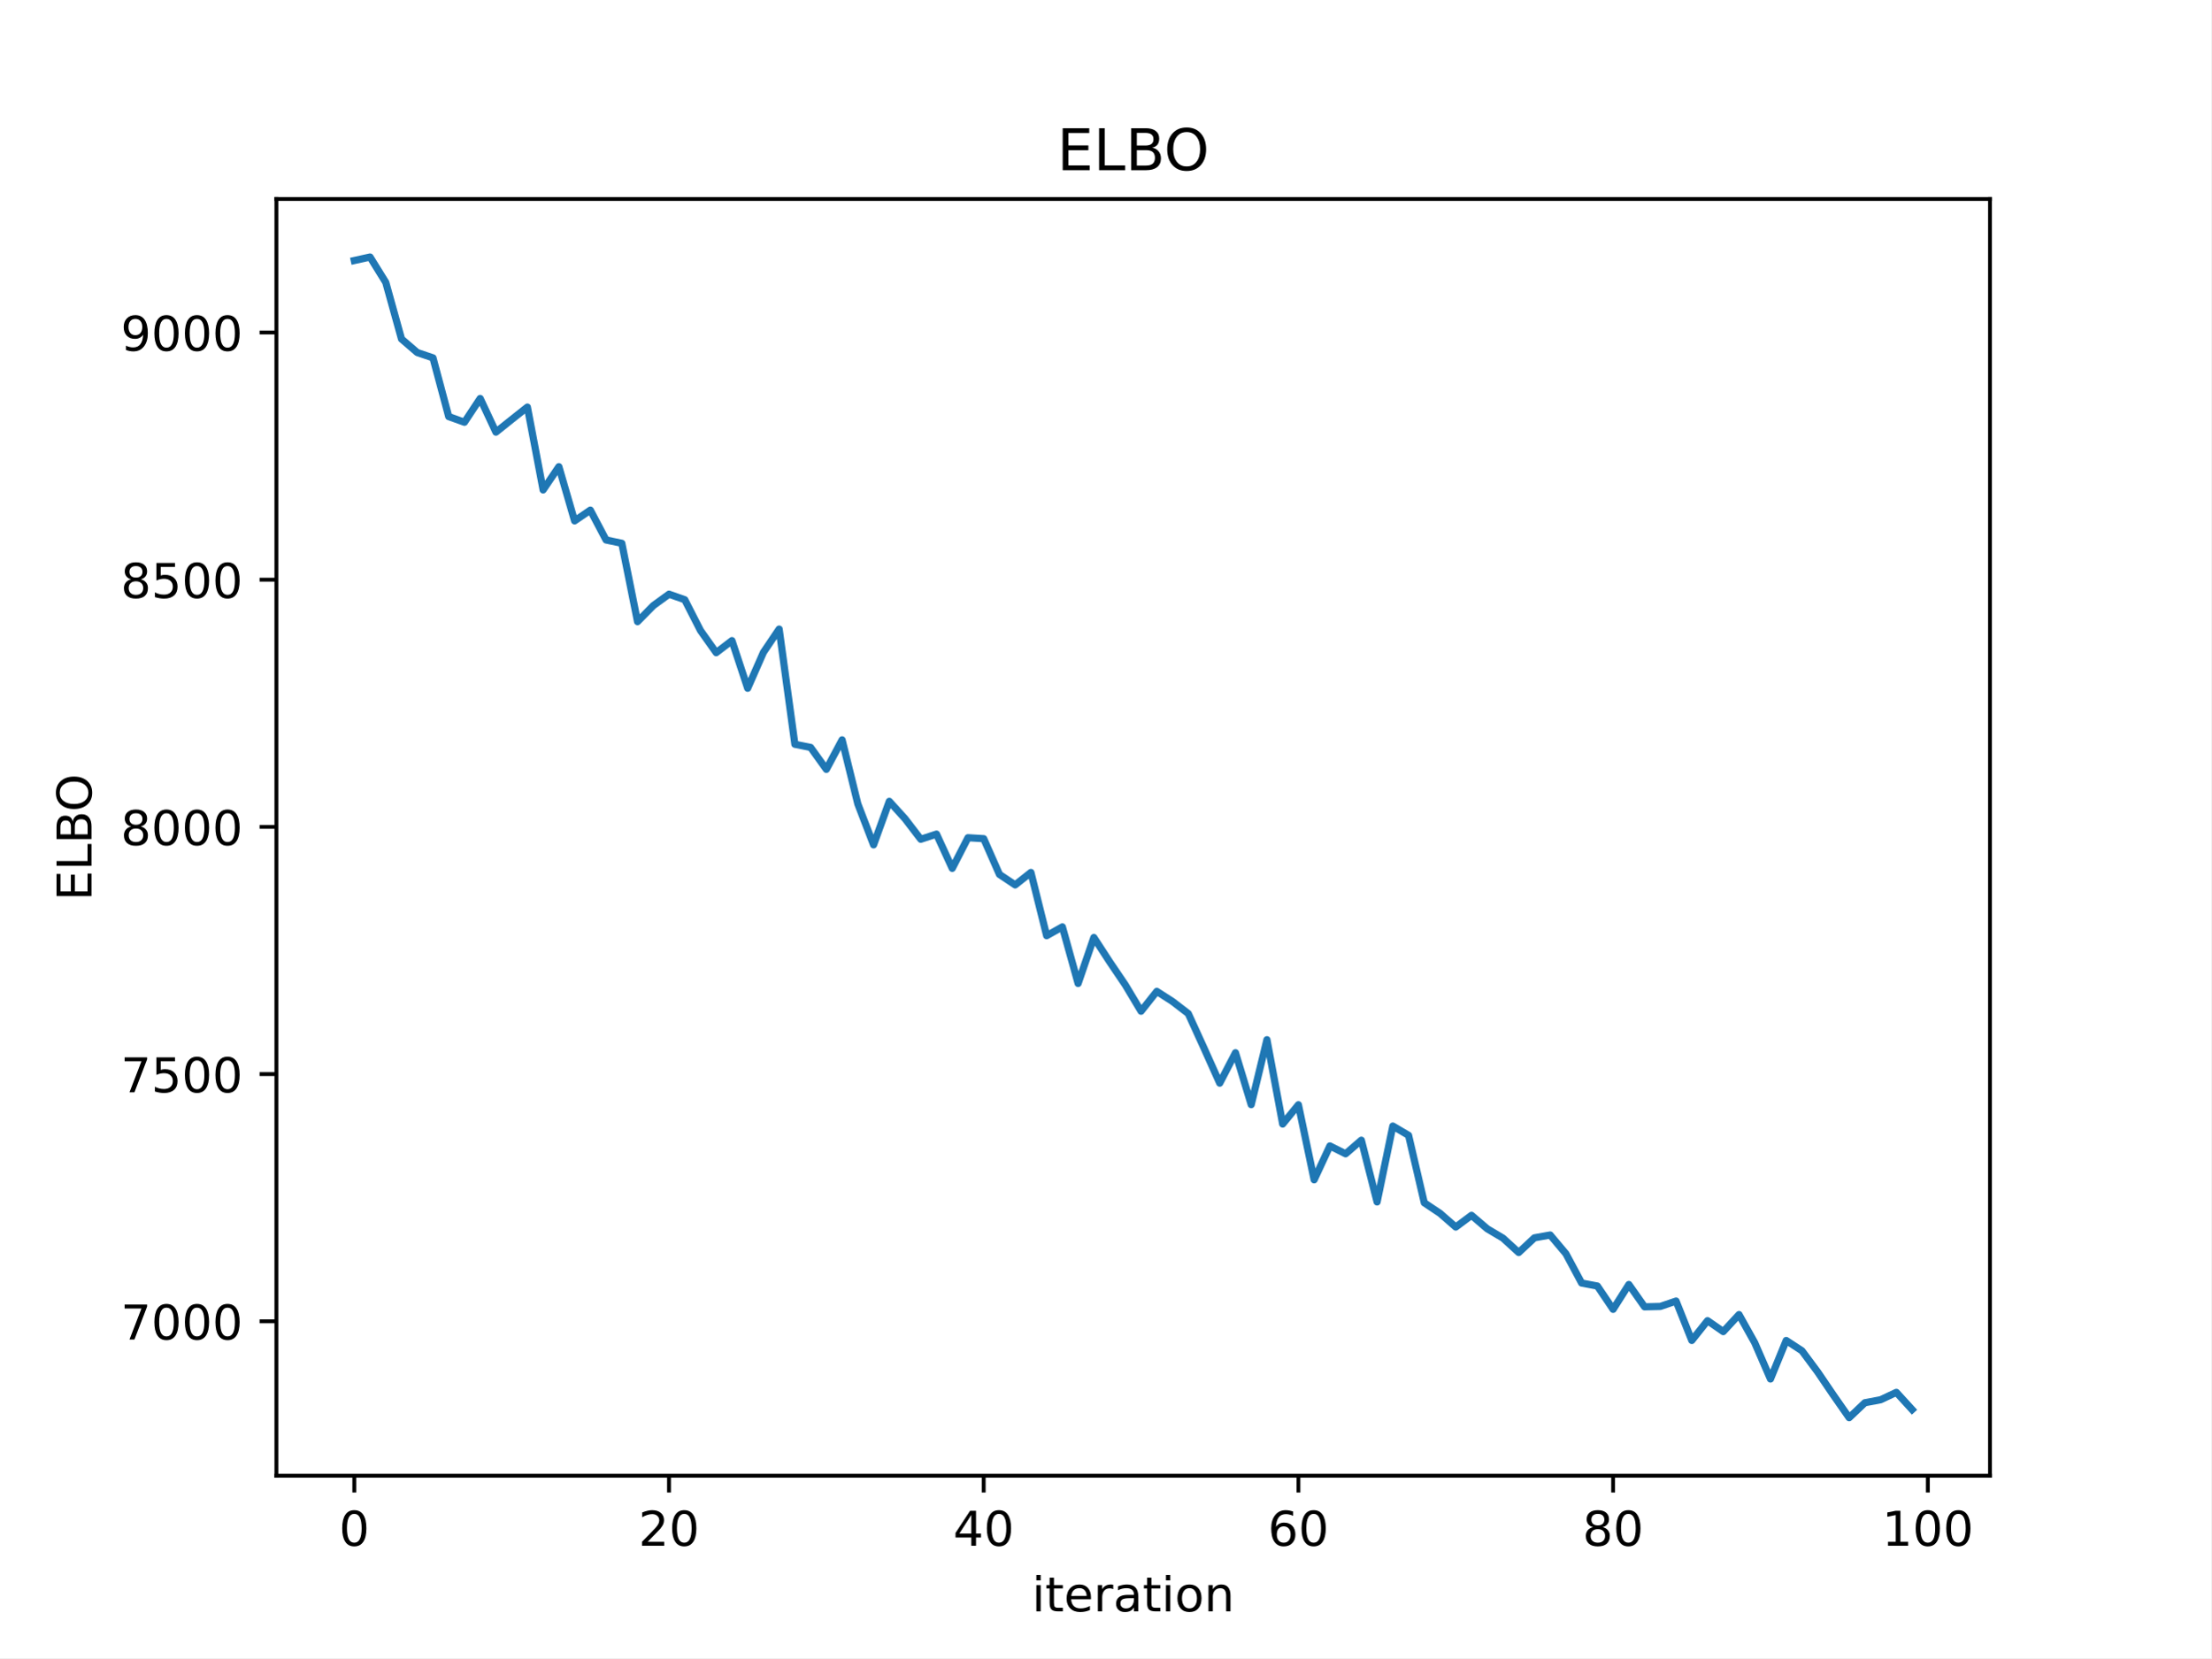
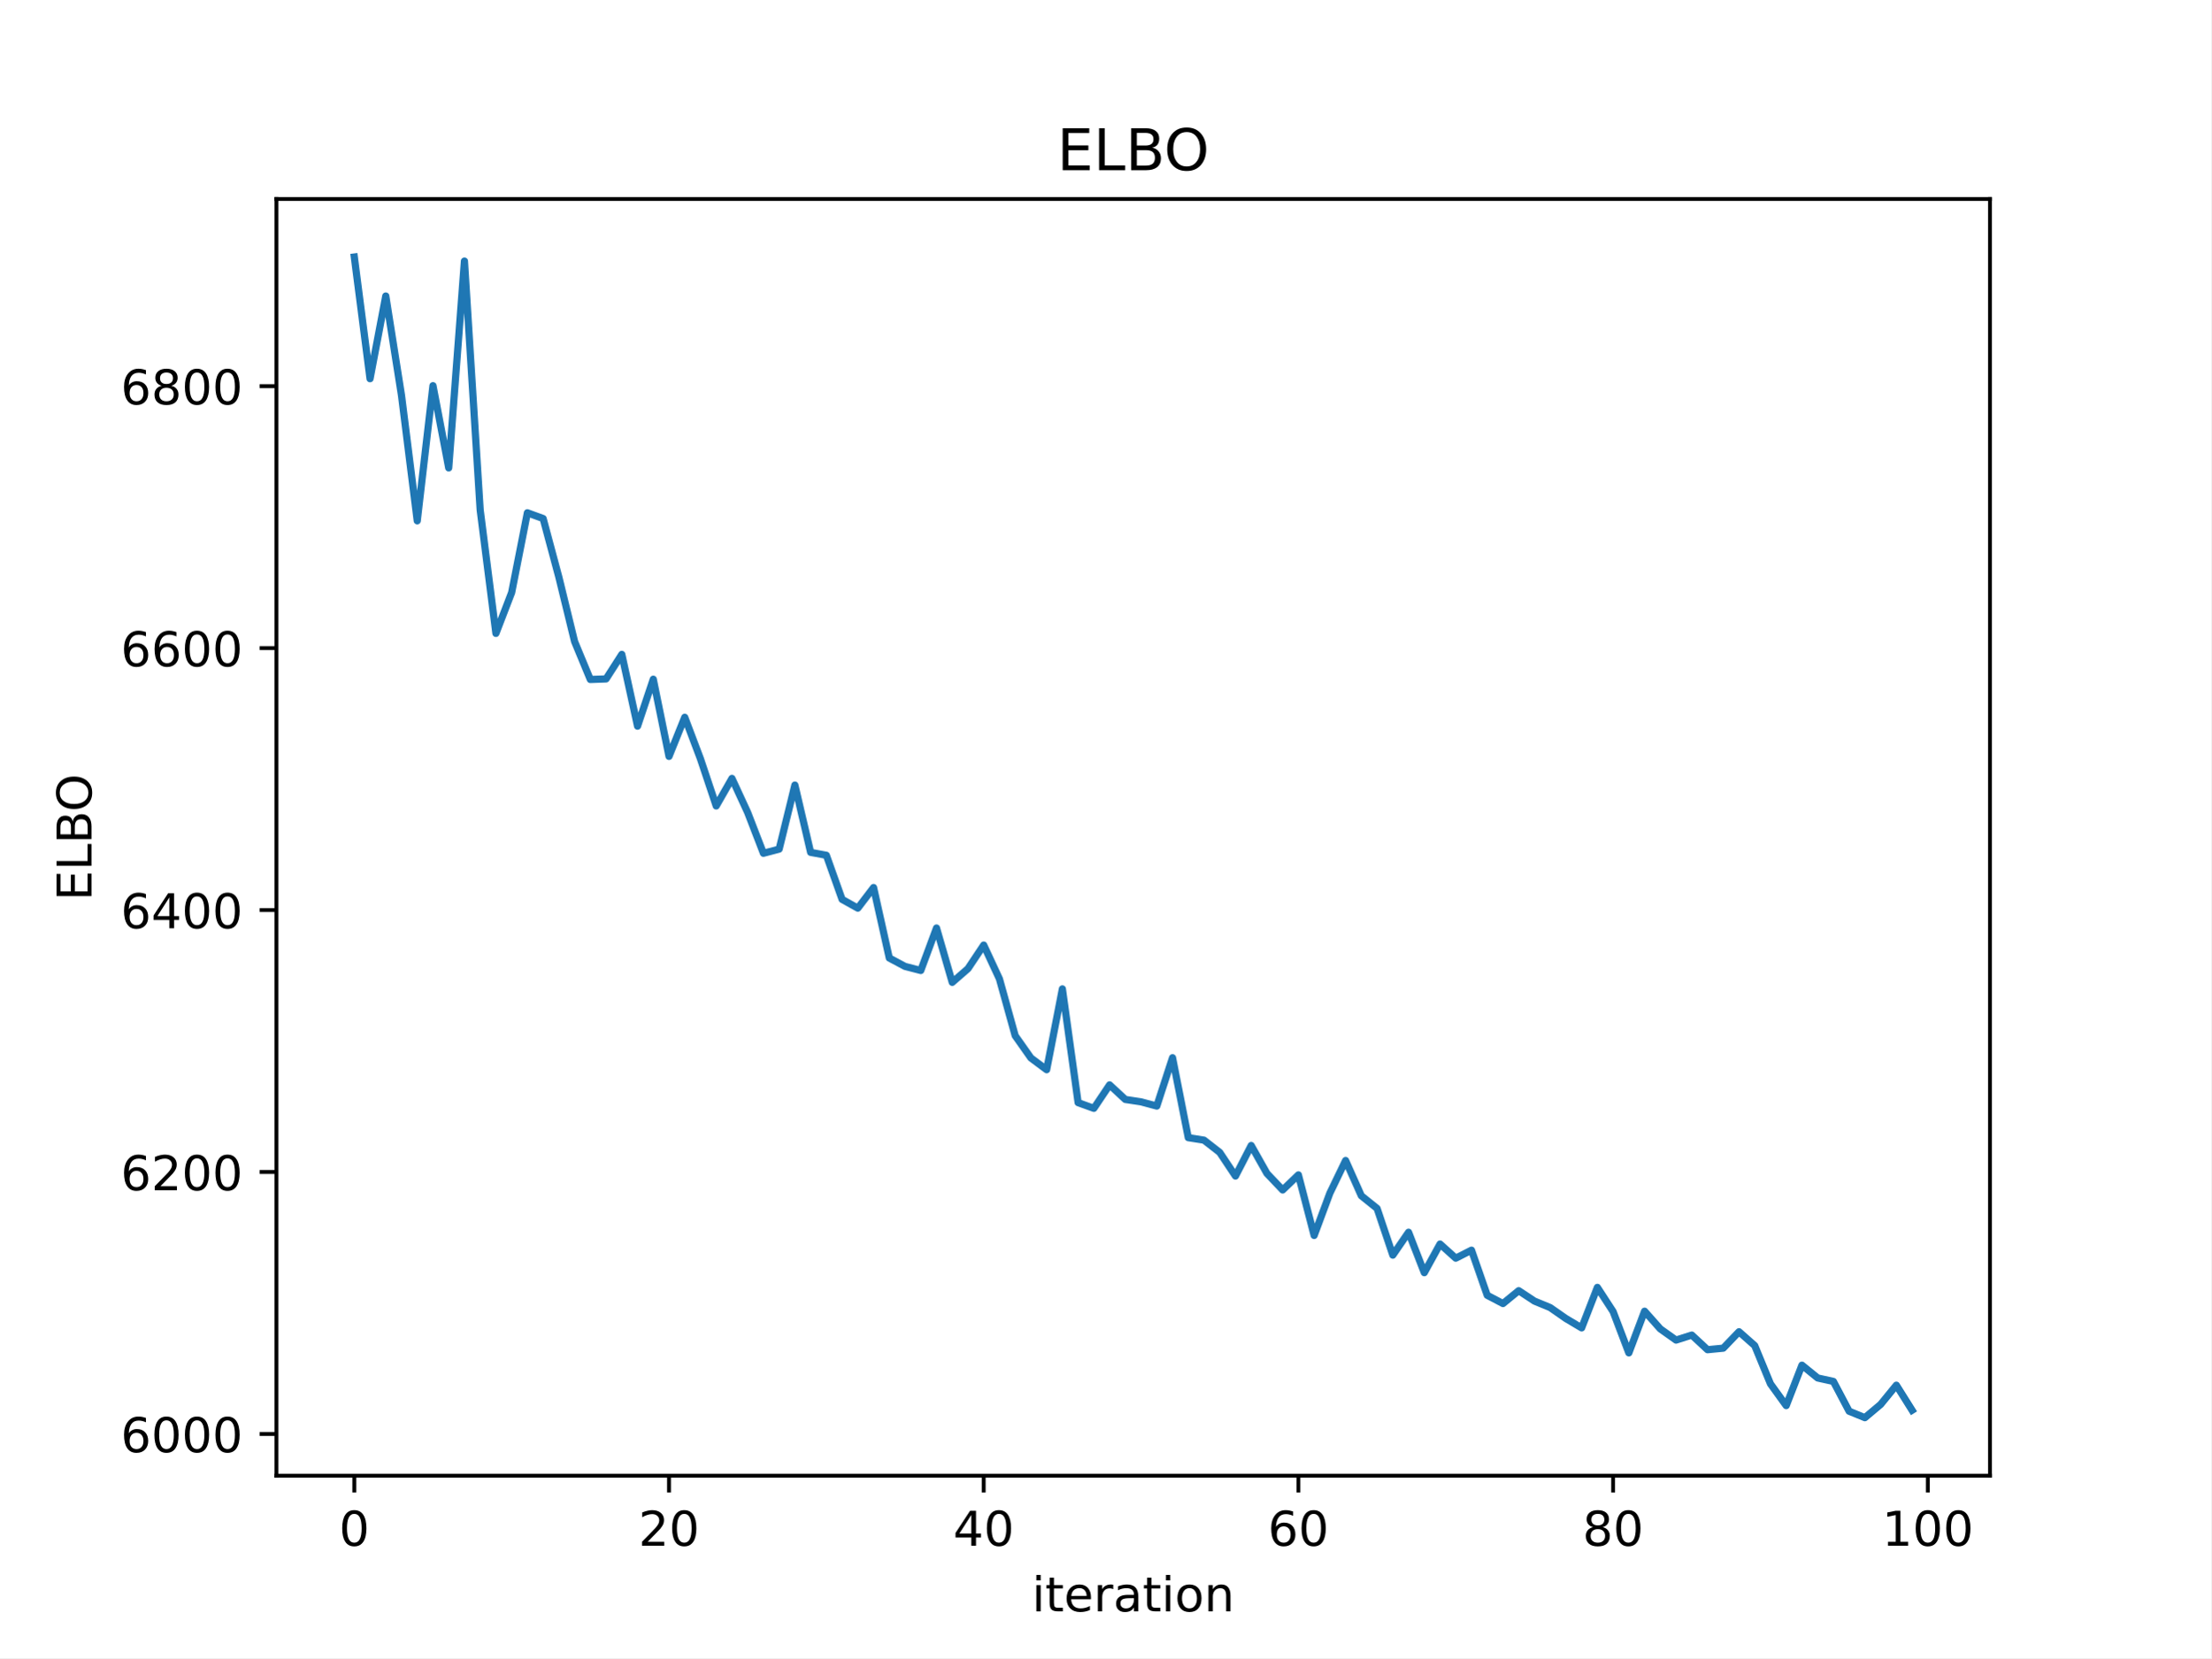
<svg xmlns="http://www.w3.org/2000/svg" xmlns:xlink="http://www.w3.org/1999/xlink" width="460.8pt" height="345.6pt" viewBox="0 0 460.8 345.6" version="1.1">
  <defs>
    <style type="text/css">*{stroke-linejoin: round; stroke-linecap: butt}</style>
  </defs>
  <g id="figure_1">
    <g id="patch_1">
      <path d="M 0 345.6  L 460.8 345.6  L 460.8 0  L 0 0  z " style="fill: #ffffff" />
    </g>
    <g id="axes_1">
      <g id="patch_2">
        <path d="M 57.6 307.584  L 414.72 307.584  L 414.72 41.472  L 57.6 41.472  z " style="fill: #ffffff" />
      </g>
      <g id="matplotlib.axis_1">
        <g id="xtick_1">
          <g id="line2d_1">
            <defs>
-               <path id="mbba889411f" d="M 0 0  L 0 3.5  " style="stroke: #000000; stroke-width: 0.8" />
-             </defs>
-             <g>
-               <use xlink:href="#mbba889411f" x="73.833" y="307.584" style="stroke: #000000; stroke-width: 0.8" />
+               <path id="m30deab4bf5" d="M 0 0  L 0 3.5  " style="stroke: #000000; stroke-width: 0.8" />
+             </defs>
+             <g>
+               <use xlink:href="#m30deab4bf5" x="73.833" y="307.584" style="stroke: #000000; stroke-width: 0.8" />
            </g>
          </g>
          <g id="text_1">
            <g transform="translate(70.65148 322.1824) scale(0.1 -0.1)">
              <defs>
                <path id="DejaVuSans-30" d="M 2034 4250  Q 1547 4250 1301 3770  Q 1056 3291 1056 2328  Q 1056 1369 1301 889  Q 1547 409 2034 409  Q 2525 409 2770 889  Q 3016 1369 3016 2328  Q 3016 3291 2770 3770  Q 2525 4250 2034 4250  z M 2034 4750  Q 2819 4750 3233 4129  Q 3647 3509 3647 2328  Q 3647 1150 3233 529  Q 2819 -91 2034 -91  Q 1250 -91 836 529  Q 422 1150 422 2328  Q 422 3509 836 4129  Q 1250 4750 2034 4750  z " transform="scale(0.015625)" />
              </defs>
              <use xlink:href="#DejaVuSans-30" />
            </g>
          </g>
        </g>
        <g id="xtick_2">
          <g id="line2d_2">
            <g>
-               <use xlink:href="#mbba889411f" x="139.42" y="307.584" style="stroke: #000000; stroke-width: 0.8" />
+               <use xlink:href="#m30deab4bf5" x="139.42" y="307.584" style="stroke: #000000; stroke-width: 0.8" />
            </g>
          </g>
          <g id="text_2">
            <g transform="translate(133.057 322.1824) scale(0.1 -0.1)">
              <defs>
                <path id="DejaVuSans-32" d="M 1228 531  L 3431 531  L 3431 0  L 469 0  L 469 531  Q 828 903 1448 1529  Q 2069 2156 2228 2338  Q 2531 2678 2651 2914  Q 2772 3150 2772 3378  Q 2772 3750 2511 3984  Q 2250 4219 1831 4219  Q 1534 4219 1204 4116  Q 875 4013 500 3803  L 500 4441  Q 881 4594 1212 4672  Q 1544 4750 1819 4750  Q 2544 4750 2975 4387  Q 3406 4025 3406 3419  Q 3406 3131 3298 2873  Q 3191 2616 2906 2266  Q 2828 2175 2409 1742  Q 1991 1309 1228 531  z " transform="scale(0.015625)" />
              </defs>
              <use xlink:href="#DejaVuSans-32" />
              <use xlink:href="#DejaVuSans-30" transform="translate(63.62305 0)" />
            </g>
          </g>
        </g>
        <g id="xtick_3">
          <g id="line2d_3">
            <g>
-               <use xlink:href="#mbba889411f" x="205.006" y="307.584" style="stroke: #000000; stroke-width: 0.8" />
+               <use xlink:href="#m30deab4bf5" x="205.006" y="307.584" style="stroke: #000000; stroke-width: 0.8" />
            </g>
          </g>
          <g id="text_3">
            <g transform="translate(198.6438 322.1824) scale(0.1 -0.1)">
              <defs>
                <path id="DejaVuSans-34" d="M 2419 4116  L 825 1625  L 2419 1625  L 2419 4116  z M 2253 4666  L 3047 4666  L 3047 1625  L 3713 1625  L 3713 1100  L 3047 1100  L 3047 0  L 2419 0  L 2419 1100  L 313 1100  L 313 1709  L 2253 4666  z " transform="scale(0.015625)" />
              </defs>
              <use xlink:href="#DejaVuSans-34" />
              <use xlink:href="#DejaVuSans-30" transform="translate(63.62305 0)" />
            </g>
          </g>
        </g>
        <g id="xtick_4">
          <g id="line2d_4">
            <g>
-               <use xlink:href="#mbba889411f" x="270.593" y="307.584" style="stroke: #000000; stroke-width: 0.8" />
+               <use xlink:href="#m30deab4bf5" x="270.593" y="307.584" style="stroke: #000000; stroke-width: 0.8" />
            </g>
          </g>
          <g id="text_4">
            <g transform="translate(264.2306 322.1824) scale(0.1 -0.1)">
              <defs>
                <path id="DejaVuSans-36" d="M 2113 2584  Q 1688 2584 1439 2293  Q 1191 2003 1191 1497  Q 1191 994 1439 701  Q 1688 409 2113 409  Q 2538 409 2786 701  Q 3034 994 3034 1497  Q 3034 2003 2786 2293  Q 2538 2584 2113 2584  z M 3366 4563  L 3366 3988  Q 3128 4100 2886 4159  Q 2644 4219 2406 4219  Q 1781 4219 1451 3797  Q 1122 3375 1075 2522  Q 1259 2794 1537 2939  Q 1816 3084 2150 3084  Q 2853 3084 3261 2657  Q 3669 2231 3669 1497  Q 3669 778 3244 343  Q 2819 -91 2113 -91  Q 1303 -91 875 529  Q 447 1150 447 2328  Q 447 3434 972 4092  Q 1497 4750 2381 4750  Q 2619 4750 2861 4703  Q 3103 4656 3366 4563  z " transform="scale(0.015625)" />
              </defs>
              <use xlink:href="#DejaVuSans-36" />
              <use xlink:href="#DejaVuSans-30" transform="translate(63.62305 0)" />
            </g>
          </g>
        </g>
        <g id="xtick_5">
          <g id="line2d_5">
            <g>
-               <use xlink:href="#mbba889411f" x="336.18" y="307.584" style="stroke: #000000; stroke-width: 0.8" />
+               <use xlink:href="#m30deab4bf5" x="336.18" y="307.584" style="stroke: #000000; stroke-width: 0.8" />
            </g>
          </g>
          <g id="text_5">
            <g transform="translate(329.8173 322.1824) scale(0.1 -0.1)">
              <defs>
                <path id="DejaVuSans-38" d="M 2034 2216  Q 1584 2216 1326 1975  Q 1069 1734 1069 1313  Q 1069 891 1326 650  Q 1584 409 2034 409  Q 2484 409 2743 651  Q 3003 894 3003 1313  Q 3003 1734 2745 1975  Q 2488 2216 2034 2216  z M 1403 2484  Q 997 2584 770 2862  Q 544 3141 544 3541  Q 544 4100 942 4425  Q 1341 4750 2034 4750  Q 2731 4750 3128 4425  Q 3525 4100 3525 3541  Q 3525 3141 3298 2862  Q 3072 2584 2669 2484  Q 3125 2378 3379 2068  Q 3634 1759 3634 1313  Q 3634 634 3220 271  Q 2806 -91 2034 -91  Q 1263 -91 848 271  Q 434 634 434 1313  Q 434 1759 690 2068  Q 947 2378 1403 2484  z M 1172 3481  Q 1172 3119 1398 2916  Q 1625 2713 2034 2713  Q 2441 2713 2670 2916  Q 2900 3119 2900 3481  Q 2900 3844 2670 4047  Q 2441 4250 2034 4250  Q 1625 4250 1398 4047  Q 1172 3844 1172 3481  z " transform="scale(0.015625)" />
              </defs>
              <use xlink:href="#DejaVuSans-38" />
              <use xlink:href="#DejaVuSans-30" transform="translate(63.62305 0)" />
            </g>
          </g>
        </g>
        <g id="xtick_6">
          <g id="line2d_6">
            <g>
-               <use xlink:href="#mbba889411f" x="401.767" y="307.584" style="stroke: #000000; stroke-width: 0.8" />
+               <use xlink:href="#m30deab4bf5" x="401.767" y="307.584" style="stroke: #000000; stroke-width: 0.8" />
            </g>
          </g>
          <g id="text_6">
            <g transform="translate(392.2229 322.1824) scale(0.1 -0.1)">
              <defs>
                <path id="DejaVuSans-31" d="M 794 531  L 1825 531  L 1825 4091  L 703 3866  L 703 4441  L 1819 4666  L 2450 4666  L 2450 531  L 3481 531  L 3481 0  L 794 0  L 794 531  z " transform="scale(0.015625)" />
              </defs>
              <use xlink:href="#DejaVuSans-31" />
              <use xlink:href="#DejaVuSans-30" transform="translate(63.62305 0)" />
              <use xlink:href="#DejaVuSans-30" transform="translate(127.2461 0)" />
            </g>
          </g>
        </g>
        <g id="text_7">
          <g transform="translate(215.0373 335.8606) scale(0.1 -0.1)">
            <defs>
              <path id="DejaVuSans-69" d="M 603 3500  L 1178 3500  L 1178 0  L 603 0  L 603 3500  z M 603 4863  L 1178 4863  L 1178 4134  L 603 4134  L 603 4863  z " transform="scale(0.015625)" />
              <path id="DejaVuSans-74" d="M 1172 4494  L 1172 3500  L 2356 3500  L 2356 3053  L 1172 3053  L 1172 1153  Q 1172 725 1289 603  Q 1406 481 1766 481  L 2356 481  L 2356 0  L 1766 0  Q 1100 0 847 248  Q 594 497 594 1153  L 594 3053  L 172 3053  L 172 3500  L 594 3500  L 594 4494  L 1172 4494  z " transform="scale(0.015625)" />
              <path id="DejaVuSans-65" d="M 3597 1894  L 3597 1613  L 953 1613  Q 991 1019 1311 708  Q 1631 397 2203 397  Q 2534 397 2845 478  Q 3156 559 3463 722  L 3463 178  Q 3153 47 2828 -22  Q 2503 -91 2169 -91  Q 1331 -91 842 396  Q 353 884 353 1716  Q 353 2575 817 3079  Q 1281 3584 2069 3584  Q 2775 3584 3186 3129  Q 3597 2675 3597 1894  z M 3022 2063  Q 3016 2534 2758 2815  Q 2500 3097 2075 3097  Q 1594 3097 1305 2825  Q 1016 2553 972 2059  L 3022 2063  z " transform="scale(0.015625)" />
              <path id="DejaVuSans-72" d="M 2631 2963  Q 2534 3019 2420 3045  Q 2306 3072 2169 3072  Q 1681 3072 1420 2755  Q 1159 2438 1159 1844  L 1159 0  L 581 0  L 581 3500  L 1159 3500  L 1159 2956  Q 1341 3275 1631 3429  Q 1922 3584 2338 3584  Q 2397 3584 2469 3576  Q 2541 3569 2628 3553  L 2631 2963  z " transform="scale(0.015625)" />
              <path id="DejaVuSans-61" d="M 2194 1759  Q 1497 1759 1228 1600  Q 959 1441 959 1056  Q 959 750 1161 570  Q 1363 391 1709 391  Q 2188 391 2477 730  Q 2766 1069 2766 1631  L 2766 1759  L 2194 1759  z M 3341 1997  L 3341 0  L 2766 0  L 2766 531  Q 2569 213 2275 61  Q 1981 -91 1556 -91  Q 1019 -91 701 211  Q 384 513 384 1019  Q 384 1609 779 1909  Q 1175 2209 1959 2209  L 2766 2209  L 2766 2266  Q 2766 2663 2505 2880  Q 2244 3097 1772 3097  Q 1472 3097 1187 3025  Q 903 2953 641 2809  L 641 3341  Q 956 3463 1253 3523  Q 1550 3584 1831 3584  Q 2591 3584 2966 3190  Q 3341 2797 3341 1997  z " transform="scale(0.015625)" />
              <path id="DejaVuSans-6f" d="M 1959 3097  Q 1497 3097 1228 2736  Q 959 2375 959 1747  Q 959 1119 1226 758  Q 1494 397 1959 397  Q 2419 397 2687 759  Q 2956 1122 2956 1747  Q 2956 2369 2687 2733  Q 2419 3097 1959 3097  z M 1959 3584  Q 2709 3584 3137 3096  Q 3566 2609 3566 1747  Q 3566 888 3137 398  Q 2709 -91 1959 -91  Q 1206 -91 779 398  Q 353 888 353 1747  Q 353 2609 779 3096  Q 1206 3584 1959 3584  z " transform="scale(0.015625)" />
              <path id="DejaVuSans-6e" d="M 3513 2113  L 3513 0  L 2938 0  L 2938 2094  Q 2938 2591 2744 2837  Q 2550 3084 2163 3084  Q 1697 3084 1428 2787  Q 1159 2491 1159 1978  L 1159 0  L 581 0  L 581 3500  L 1159 3500  L 1159 2956  Q 1366 3272 1645 3428  Q 1925 3584 2291 3584  Q 2894 3584 3203 3211  Q 3513 2838 3513 2113  z " transform="scale(0.015625)" />
            </defs>
            <use xlink:href="#DejaVuSans-69" />
            <use xlink:href="#DejaVuSans-74" transform="translate(27.7832 0)" />
            <use xlink:href="#DejaVuSans-65" transform="translate(66.99219 0)" />
            <use xlink:href="#DejaVuSans-72" transform="translate(128.5156 0)" />
            <use xlink:href="#DejaVuSans-61" transform="translate(169.6289 0)" />
            <use xlink:href="#DejaVuSans-74" transform="translate(230.9082 0)" />
            <use xlink:href="#DejaVuSans-69" transform="translate(270.1172 0)" />
            <use xlink:href="#DejaVuSans-6f" transform="translate(297.9004 0)" />
            <use xlink:href="#DejaVuSans-6e" transform="translate(359.082 0)" />
          </g>
        </g>
      </g>
      <g id="matplotlib.axis_2">
        <g id="ytick_1">
          <g id="line2d_7">
            <defs>
-               <path id="mf096d07376" d="M 0 0  L -3.5 0  " style="stroke: #000000; stroke-width: 0.8" />
-             </defs>
-             <g>
-               <use xlink:href="#mf096d07376" x="57.6" y="275.398" style="stroke: #000000; stroke-width: 0.8" />
+               <path id="ma5db8af732" d="M 0 0  L -3.5 0  " style="stroke: #000000; stroke-width: 0.8" />
+             </defs>
+             <g>
+               <use xlink:href="#ma5db8af732" x="57.6" y="298.884" style="stroke: #000000; stroke-width: 0.8" />
            </g>
          </g>
          <g id="text_8">
-             <g transform="translate(25.15 279.197) scale(0.1 -0.1)">
-               <defs>
-                 <path id="DejaVuSans-37" d="M 525 4666  L 3525 4666  L 3525 4397  L 1831 0  L 1172 0  L 2766 4134  L 525 4134  L 525 4666  z " transform="scale(0.015625)" />
-               </defs>
-               <use xlink:href="#DejaVuSans-37" />
+             <g transform="translate(25.15 302.6835) scale(0.1 -0.1)">
+               <use xlink:href="#DejaVuSans-36" />
              <use xlink:href="#DejaVuSans-30" transform="translate(63.62305 0)" />
              <use xlink:href="#DejaVuSans-30" transform="translate(127.2461 0)" />
              <use xlink:href="#DejaVuSans-30" transform="translate(190.8691 0)" />
            </g>
          </g>
        </g>
        <g id="ytick_2">
          <g id="line2d_8">
            <g>
-               <use xlink:href="#mf096d07376" x="57.6" y="223.873" style="stroke: #000000; stroke-width: 0.8" />
+               <use xlink:href="#ma5db8af732" x="57.6" y="244.282" style="stroke: #000000; stroke-width: 0.8" />
            </g>
          </g>
          <g id="text_9">
-             <g transform="translate(25.15 227.6724) scale(0.1 -0.1)">
-               <defs>
-                 <path id="DejaVuSans-35" d="M 691 4666  L 3169 4666  L 3169 4134  L 1269 4134  L 1269 2991  Q 1406 3038 1543 3061  Q 1681 3084 1819 3084  Q 2600 3084 3056 2656  Q 3513 2228 3513 1497  Q 3513 744 3044 326  Q 2575 -91 1722 -91  Q 1428 -91 1123 -41  Q 819 9 494 109  L 494 744  Q 775 591 1075 516  Q 1375 441 1709 441  Q 2250 441 2565 725  Q 2881 1009 2881 1497  Q 2881 1984 2565 2268  Q 2250 2553 1709 2553  Q 1456 2553 1204 2497  Q 953 2441 691 2322  L 691 4666  z " transform="scale(0.015625)" />
-               </defs>
-               <use xlink:href="#DejaVuSans-37" />
-               <use xlink:href="#DejaVuSans-35" transform="translate(63.62305 0)" />
+             <g transform="translate(25.15 248.0811) scale(0.1 -0.1)">
+               <use xlink:href="#DejaVuSans-36" />
+               <use xlink:href="#DejaVuSans-32" transform="translate(63.62305 0)" />
              <use xlink:href="#DejaVuSans-30" transform="translate(127.2461 0)" />
              <use xlink:href="#DejaVuSans-30" transform="translate(190.8691 0)" />
            </g>
          </g>
        </g>
        <g id="ytick_3">
          <g id="line2d_9">
            <g>
-               <use xlink:href="#mf096d07376" x="57.6" y="172.349" style="stroke: #000000; stroke-width: 0.8" />
+               <use xlink:href="#ma5db8af732" x="57.6" y="189.68" style="stroke: #000000; stroke-width: 0.8" />
            </g>
          </g>
          <g id="text_10">
-             <g transform="translate(25.15 176.1479) scale(0.1 -0.1)">
-               <use xlink:href="#DejaVuSans-38" />
-               <use xlink:href="#DejaVuSans-30" transform="translate(63.62305 0)" />
+             <g transform="translate(25.15 193.4788) scale(0.1 -0.1)">
+               <use xlink:href="#DejaVuSans-36" />
+               <use xlink:href="#DejaVuSans-34" transform="translate(63.62305 0)" />
              <use xlink:href="#DejaVuSans-30" transform="translate(127.2461 0)" />
              <use xlink:href="#DejaVuSans-30" transform="translate(190.8691 0)" />
            </g>
          </g>
        </g>
        <g id="ytick_4">
          <g id="line2d_10">
            <g>
-               <use xlink:href="#mf096d07376" x="57.6" y="120.824" style="stroke: #000000; stroke-width: 0.8" />
+               <use xlink:href="#ma5db8af732" x="57.6" y="135.077" style="stroke: #000000; stroke-width: 0.8" />
            </g>
          </g>
          <g id="text_11">
-             <g transform="translate(25.15 124.6234) scale(0.1 -0.1)">
-               <use xlink:href="#DejaVuSans-38" />
-               <use xlink:href="#DejaVuSans-35" transform="translate(63.62305 0)" />
+             <g transform="translate(25.15 138.8764) scale(0.1 -0.1)">
+               <use xlink:href="#DejaVuSans-36" />
+               <use xlink:href="#DejaVuSans-36" transform="translate(63.62305 0)" />
              <use xlink:href="#DejaVuSans-30" transform="translate(127.2461 0)" />
              <use xlink:href="#DejaVuSans-30" transform="translate(190.8691 0)" />
            </g>
          </g>
        </g>
        <g id="ytick_5">
          <g id="line2d_11">
            <g>
-               <use xlink:href="#mf096d07376" x="57.6" y="69.3" style="stroke: #000000; stroke-width: 0.8" />
+               <use xlink:href="#ma5db8af732" x="57.6" y="80.475" style="stroke: #000000; stroke-width: 0.8" />
            </g>
          </g>
          <g id="text_12">
-             <g transform="translate(25.15 73.09881) scale(0.1 -0.1)">
-               <defs>
-                 <path id="DejaVuSans-39" d="M 703 97  L 703 672  Q 941 559 1184 500  Q 1428 441 1663 441  Q 2288 441 2617 861  Q 2947 1281 2994 2138  Q 2813 1869 2534 1725  Q 2256 1581 1919 1581  Q 1219 1581 811 2004  Q 403 2428 403 3163  Q 403 3881 828 4315  Q 1253 4750 1959 4750  Q 2769 4750 3195 4129  Q 3622 3509 3622 2328  Q 3622 1225 3098 567  Q 2575 -91 1691 -91  Q 1453 -91 1209 -44  Q 966 3 703 97  z M 1959 2075  Q 2384 2075 2632 2365  Q 2881 2656 2881 3163  Q 2881 3666 2632 3958  Q 2384 4250 1959 4250  Q 1534 4250 1286 3958  Q 1038 3666 1038 3163  Q 1038 2656 1286 2365  Q 1534 2075 1959 2075  z " transform="scale(0.015625)" />
-               </defs>
-               <use xlink:href="#DejaVuSans-39" />
-               <use xlink:href="#DejaVuSans-30" transform="translate(63.62305 0)" />
+             <g transform="translate(25.15 84.27407) scale(0.1 -0.1)">
+               <use xlink:href="#DejaVuSans-36" />
+               <use xlink:href="#DejaVuSans-38" transform="translate(63.62305 0)" />
              <use xlink:href="#DejaVuSans-30" transform="translate(127.2461 0)" />
              <use xlink:href="#DejaVuSans-30" transform="translate(190.8691 0)" />
            </g>
          </g>
        </g>
        <g id="text_13">
          <g transform="translate(19.07031 187.7522) rotate(-90) scale(0.1 -0.1)">
            <defs>
              <path id="DejaVuSans-45" d="M 628 4666  L 3578 4666  L 3578 4134  L 1259 4134  L 1259 2753  L 3481 2753  L 3481 2222  L 1259 2222  L 1259 531  L 3634 531  L 3634 0  L 628 0  L 628 4666  z " transform="scale(0.015625)" />
              <path id="DejaVuSans-4c" d="M 628 4666  L 1259 4666  L 1259 531  L 3531 531  L 3531 0  L 628 0  L 628 4666  z " transform="scale(0.015625)" />
              <path id="DejaVuSans-42" d="M 1259 2228  L 1259 519  L 2272 519  Q 2781 519 3026 730  Q 3272 941 3272 1375  Q 3272 1813 3026 2020  Q 2781 2228 2272 2228  L 1259 2228  z M 1259 4147  L 1259 2741  L 2194 2741  Q 2656 2741 2882 2914  Q 3109 3088 3109 3444  Q 3109 3797 2882 3972  Q 2656 4147 2194 4147  L 1259 4147  z M 628 4666  L 2241 4666  Q 2963 4666 3353 4366  Q 3744 4066 3744 3513  Q 3744 3084 3544 2831  Q 3344 2578 2956 2516  Q 3422 2416 3680 2098  Q 3938 1781 3938 1306  Q 3938 681 3513 340  Q 3088 0 2303 0  L 628 0  L 628 4666  z " transform="scale(0.015625)" />
              <path id="DejaVuSans-4f" d="M 2522 4238  Q 1834 4238 1429 3725  Q 1025 3213 1025 2328  Q 1025 1447 1429 934  Q 1834 422 2522 422  Q 3209 422 3611 934  Q 4013 1447 4013 2328  Q 4013 3213 3611 3725  Q 3209 4238 2522 4238  z M 2522 4750  Q 3503 4750 4090 4092  Q 4678 3434 4678 2328  Q 4678 1225 4090 567  Q 3503 -91 2522 -91  Q 1538 -91 948 565  Q 359 1222 359 2328  Q 359 3434 948 4092  Q 1538 4750 2522 4750  z " transform="scale(0.015625)" />
            </defs>
            <use xlink:href="#DejaVuSans-45" />
            <use xlink:href="#DejaVuSans-4c" transform="translate(63.18359 0)" />
            <use xlink:href="#DejaVuSans-42" transform="translate(118.8965 0)" />
            <use xlink:href="#DejaVuSans-4f" transform="translate(185.75 0)" />
          </g>
        </g>
      </g>
      <g id="line2d_12">
-         <path d="M 73.833 54.301  L 77.112 53.568  L 80.391 58.861  L 83.671 70.648  L 86.95 73.472  L 90.229 74.584  L 93.509 86.827  L 96.788 88.007  L 100.067 83.052  L 103.347 90.067  L 106.626 87.446  L 109.905 84.847  L 113.185 102.113  L 116.464 97.271  L 119.743 108.564  L 123.023 106.327  L 126.302 112.546  L 129.581 113.233  L 132.861 129.567  L 136.14 126.232  L 139.42 123.847  L 142.699 124.994  L 145.978 131.41  L 149.258 136.036  L 152.537 133.526  L 155.816 143.456  L 159.096 135.975  L 162.375 131.119  L 165.654 155.129  L 168.934 155.786  L 172.213 160.355  L 175.492 154.216  L 178.772 167.561  L 182.051 176.095  L 185.33 167.025  L 188.61 170.644  L 191.889 174.925  L 195.168 173.852  L 198.448 180.995  L 201.727 174.606  L 205.006 174.804  L 208.286 182.255  L 211.565 184.442  L 214.844 181.846  L 218.124 195.027  L 221.403 193.192  L 224.682 204.989  L 227.962 195.403  L 231.241 200.448  L 234.52 205.29  L 237.8 210.773  L 241.079 206.634  L 244.358 208.741  L 247.638 211.261  L 250.917 218.454  L 254.196 225.765  L 257.476 219.425  L 260.755 230.242  L 264.034 216.711  L 267.314 234.284  L 270.593 230.266  L 273.872 245.904  L 277.152 238.847  L 280.431 240.491  L 283.71 237.652  L 286.99 250.523  L 290.269 234.706  L 293.548 236.637  L 296.828 250.706  L 300.107 252.898  L 303.386 255.754  L 306.666 253.312  L 309.945 256.116  L 313.224 258.065  L 316.504 261.064  L 319.783 258.002  L 323.062 257.413  L 326.342 261.313  L 329.621 267.431  L 332.9 268.05  L 336.18 272.905  L 339.459 267.73  L 342.739 272.387  L 346.018 272.305  L 349.297 271.183  L 352.577 279.391  L 355.856 275.272  L 359.135 277.549  L 362.415 273.999  L 365.694 279.874  L 368.973 287.427  L 372.253 279.402  L 375.532 281.546  L 378.811 285.962  L 382.091 290.792  L 385.37 295.488  L 388.649 292.377  L 391.929 291.751  L 395.208 290.21  L 398.487 293.799  " clip-path="url(#p3cb367167c)" style="fill: none; stroke: #1f77b4; stroke-width: 1.5; stroke-linecap: square" />
+         <path d="M 73.833 53.568  L 77.112 78.932  L 80.391 61.693  L 83.671 82.438  L 86.95 108.55  L 90.229 80.385  L 93.509 97.522  L 96.788 54.411  L 100.067 106.288  L 103.347 132.019  L 106.626 123.501  L 109.905 106.876  L 113.185 108.074  L 116.464 120.299  L 119.743 133.723  L 123.023 141.627  L 126.302 141.509  L 129.581 136.392  L 132.861 151.357  L 136.14 141.57  L 139.42 157.657  L 142.699 149.503  L 145.978 158.178  L 149.258 167.986  L 152.537 162.246  L 155.816 169.357  L 159.096 177.849  L 162.375 176.983  L 165.654 163.632  L 168.934 177.658  L 172.213 178.264  L 175.492 187.459  L 178.772 189.285  L 182.051 184.988  L 185.33 199.688  L 188.61 201.43  L 191.889 202.283  L 195.168 193.427  L 198.448 204.756  L 201.727 201.898  L 205.006 196.98  L 208.286 204.04  L 211.565 215.866  L 214.844 220.517  L 218.124 222.964  L 221.403 206.116  L 224.682 229.825  L 227.962 231.016  L 231.241 226.122  L 234.52 229.163  L 237.8 229.659  L 241.079 230.54  L 244.358 220.463  L 247.638 237.13  L 250.917 237.646  L 254.196 240.201  L 257.476 245.13  L 260.755 238.758  L 264.034 244.58  L 267.314 248.029  L 270.593 244.886  L 273.872 257.512  L 277.152 248.688  L 280.431 241.888  L 283.71 249.244  L 286.99 251.877  L 290.269 261.613  L 293.548 256.838  L 296.828 265.267  L 300.107 259.296  L 303.386 262.245  L 306.666 260.578  L 309.945 269.984  L 313.224 271.702  L 316.504 269.021  L 319.783 271.189  L 323.062 272.542  L 326.342 274.827  L 329.621 276.777  L 332.9 268.33  L 336.18 273.375  L 339.459 281.988  L 342.739 273.297  L 346.018 276.988  L 349.297 279.318  L 352.577 278.272  L 355.856 281.322  L 359.135 280.999  L 362.415 277.576  L 365.694 280.472  L 368.973 288.434  L 372.253 292.979  L 375.532 284.547  L 378.811 287.213  L 382.091 287.942  L 385.37 294.151  L 388.649 295.488  L 391.929 292.732  L 395.208 288.717  L 398.487 293.938  " clip-path="url(#p7a92f3cb10)" style="fill: none; stroke: #1f77b4; stroke-width: 1.5; stroke-linecap: square" />
      </g>
      <g id="patch_3">
        <path d="M 57.6 307.584  L 57.6 41.472  " style="fill: none; stroke: #000000; stroke-width: 0.8; stroke-linejoin: miter; stroke-linecap: square" />
      </g>
      <g id="patch_4">
        <path d="M 414.72 307.584  L 414.72 41.472  " style="fill: none; stroke: #000000; stroke-width: 0.8; stroke-linejoin: miter; stroke-linecap: square" />
      </g>
      <g id="patch_5">
        <path d="M 57.6 307.584  L 414.72 307.584  " style="fill: none; stroke: #000000; stroke-width: 0.8; stroke-linejoin: miter; stroke-linecap: square" />
      </g>
      <g id="patch_6">
        <path d="M 57.6 41.472  L 414.72 41.472  " style="fill: none; stroke: #000000; stroke-width: 0.8; stroke-linejoin: miter; stroke-linecap: square" />
      </g>
      <g id="text_14">
        <g transform="translate(220.2909 35.472) scale(0.12 -0.12)">
          <use xlink:href="#DejaVuSans-45" />
          <use xlink:href="#DejaVuSans-4c" transform="translate(63.18359 0)" />
          <use xlink:href="#DejaVuSans-42" transform="translate(118.8965 0)" />
          <use xlink:href="#DejaVuSans-4f" transform="translate(185.75 0)" />
        </g>
      </g>
    </g>
  </g>
  <defs>
-     <clipPath id="p3cb367167c">
+     <clipPath id="p7a92f3cb10">
      <rect x="57.6" y="41.472" width="357.12" height="266.112" />
    </clipPath>
  </defs>
</svg>
